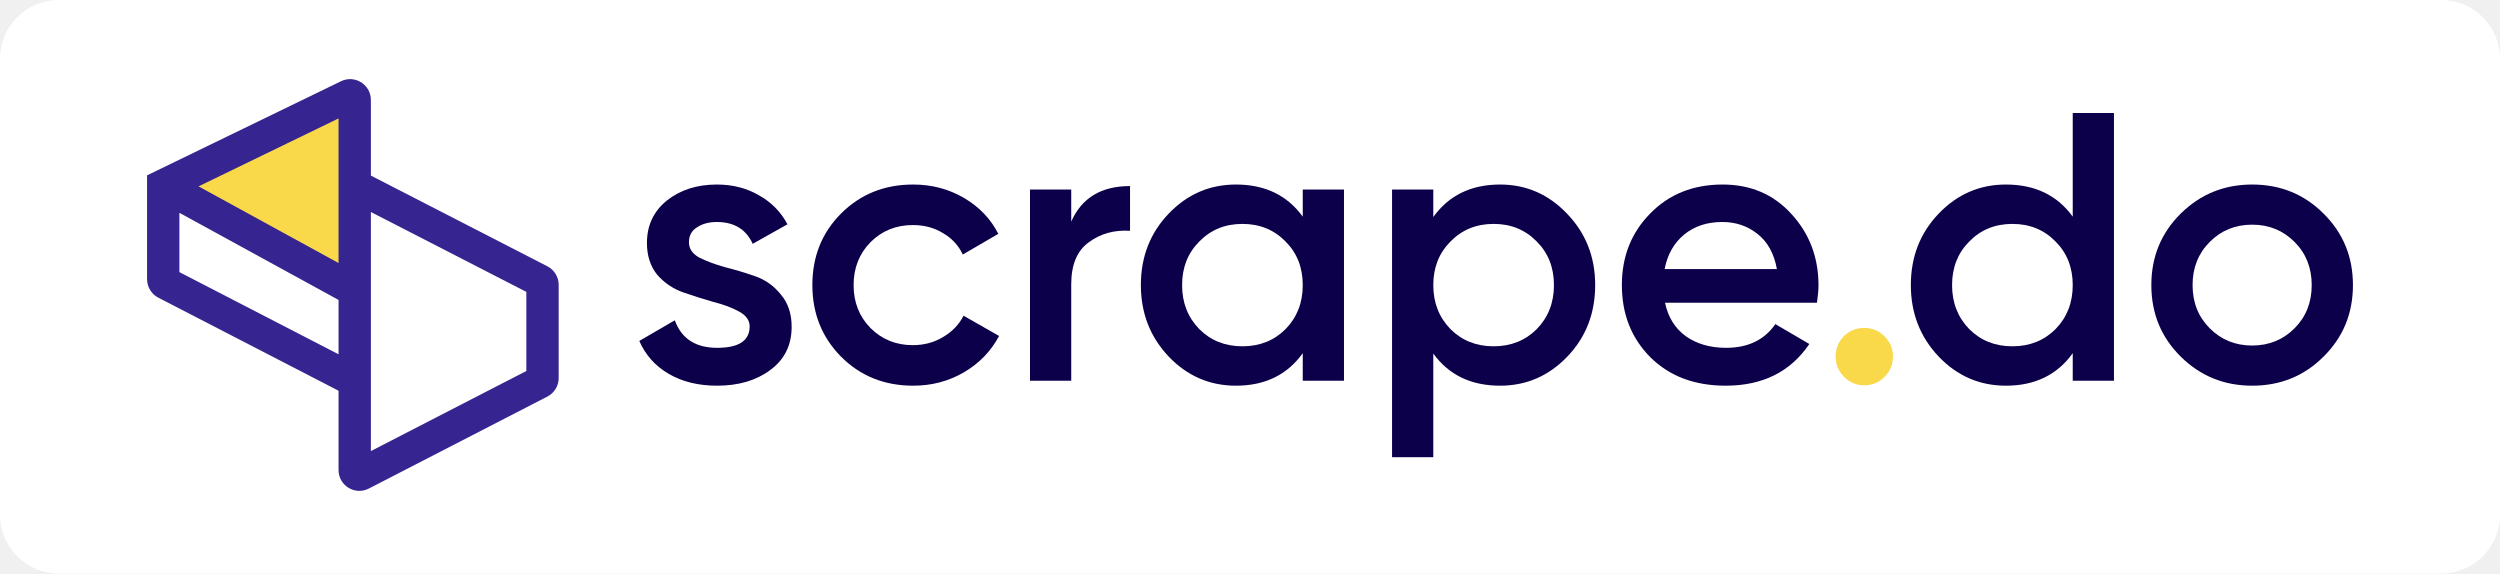
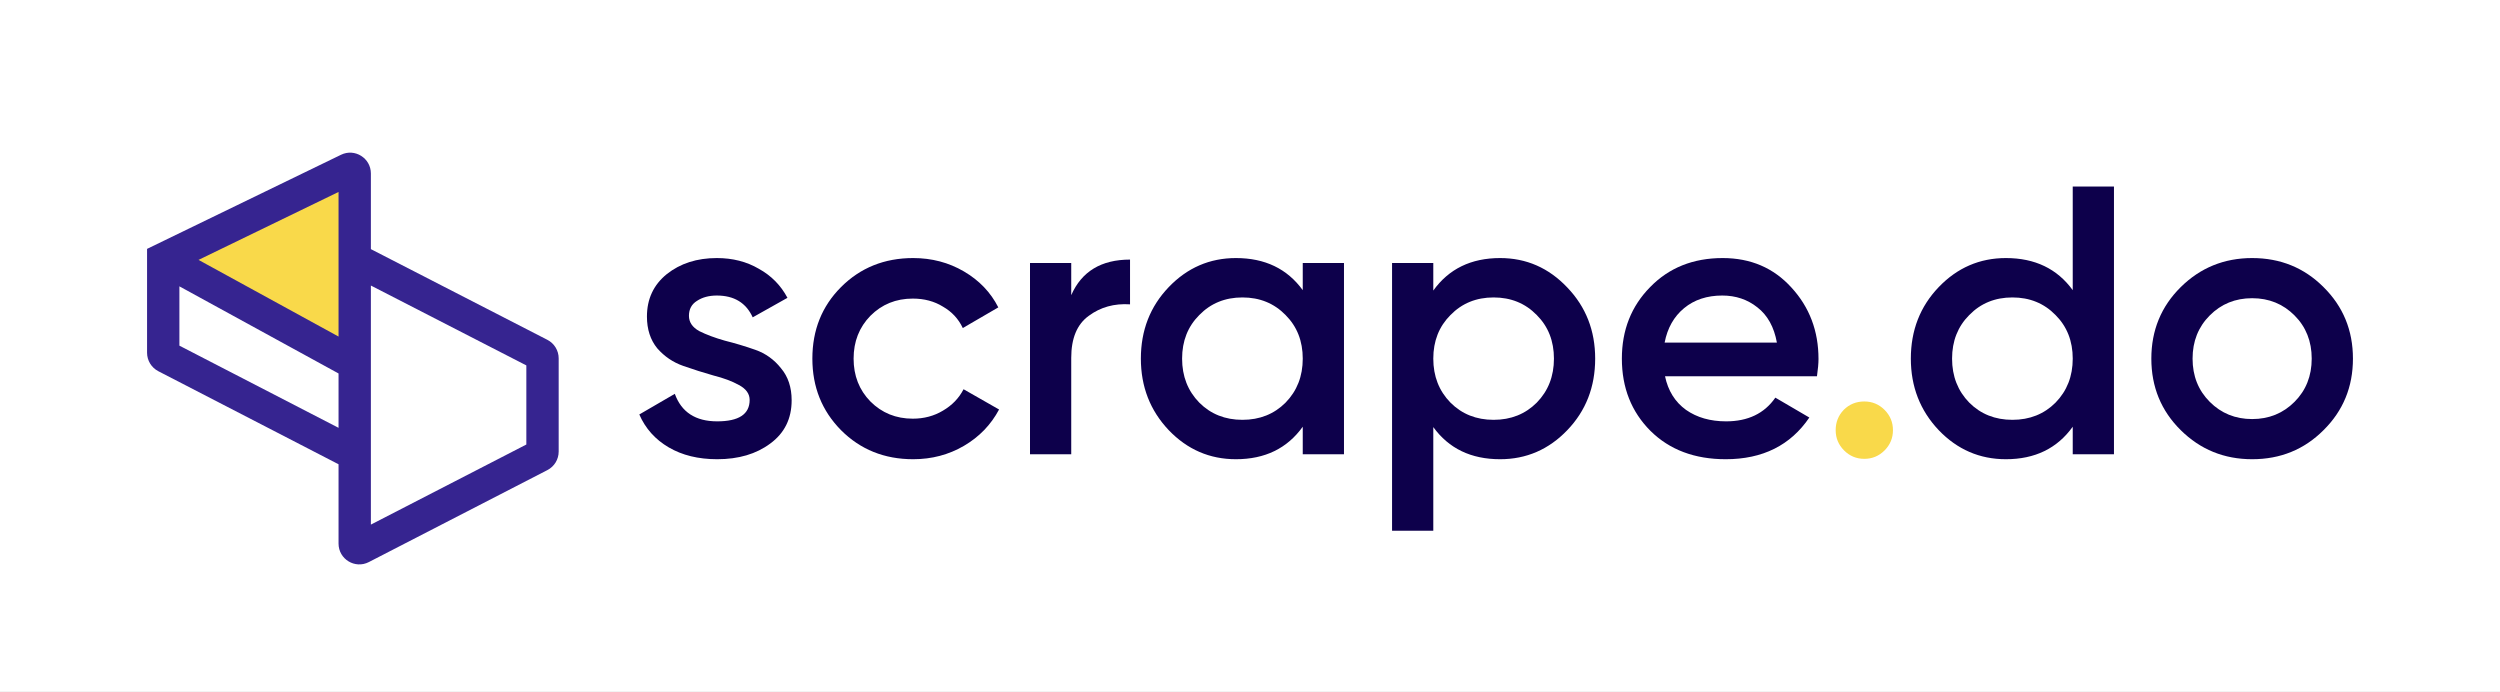
- <svg xmlns="http://www.w3.org/2000/svg" width="170" height="39" viewBox="0 0 170 39" fill="none">
-   <rect width="170" height="39" rx="4" fill="white" />
-   <g transform="translate(10, 5)">
+ <svg xmlns="http://www.w3.org/2000/svg" width="170" height="47" viewBox="0 0 170 47" fill="none">
+   <rect width="170" height="47" fill="#ffffff" />
+   <g transform="translate(10, 10)">
    <g clip-path="url(#clip0_18_7566)">
      <g clip-path="url(#clip1_18_7566)">
        <g clip-path="url(#clip2_18_7566)">
          <path d="M36.848 11.475C36.848 11.908 37.082 12.255 37.549 12.515C38.034 12.758 38.614 12.974 39.288 13.165C39.981 13.338 40.673 13.546 41.366 13.789C42.058 14.032 42.638 14.448 43.105 15.037C43.59 15.61 43.832 16.338 43.832 17.222C43.832 18.47 43.347 19.45 42.378 20.161C41.426 20.872 40.223 21.227 38.769 21.227C37.488 21.227 36.389 20.958 35.472 20.421C34.554 19.883 33.888 19.138 33.473 18.184L35.887 16.78C36.337 18.028 37.298 18.652 38.769 18.652C40.24 18.652 40.976 18.167 40.976 17.196C40.976 16.78 40.734 16.442 40.249 16.182C39.782 15.922 39.202 15.705 38.51 15.532C37.835 15.341 37.151 15.124 36.459 14.881C35.766 14.639 35.178 14.24 34.693 13.685C34.226 13.113 33.992 12.393 33.992 11.527C33.992 10.33 34.442 9.368 35.342 8.64C36.259 7.912 37.393 7.548 38.743 7.548C39.816 7.548 40.769 7.79 41.599 8.276C42.447 8.744 43.096 9.403 43.547 10.252L41.184 11.579C40.734 10.591 39.92 10.096 38.743 10.096C38.207 10.096 37.757 10.218 37.393 10.46C37.03 10.686 36.848 11.024 36.848 11.475Z" fill="#0D004B" />
          <path d="M52.095 21.227C50.139 21.227 48.504 20.568 47.188 19.25C45.89 17.933 45.241 16.312 45.241 14.387C45.241 12.445 45.89 10.825 47.188 9.524C48.504 8.207 50.139 7.548 52.095 7.548C53.359 7.548 54.51 7.851 55.548 8.458C56.587 9.065 57.366 9.88 57.885 10.902L55.47 12.307C55.176 11.683 54.726 11.197 54.12 10.851C53.532 10.486 52.848 10.304 52.069 10.304C50.927 10.304 49.966 10.694 49.187 11.475C48.426 12.255 48.045 13.226 48.045 14.387C48.045 15.549 48.426 16.52 49.187 17.3C49.966 18.08 50.927 18.47 52.069 18.47C52.831 18.47 53.514 18.288 54.12 17.924C54.743 17.56 55.211 17.075 55.522 16.468L57.937 17.846C57.383 18.886 56.587 19.71 55.548 20.317C54.51 20.924 53.359 21.227 52.095 21.227Z" fill="#0D004B" />
          <path d="M62.844 10.07C63.553 8.458 64.886 7.652 66.842 7.652V10.695C65.769 10.625 64.834 10.885 64.038 11.475C63.242 12.047 62.844 13 62.844 14.335V20.889H60.04V7.886H62.844V10.07Z" fill="#0D004B" />
          <path d="M78.587 7.886H81.391V20.889H78.587V19.016C77.531 20.49 76.017 21.227 74.043 21.227C72.261 21.227 70.737 20.568 69.474 19.25C68.21 17.916 67.579 16.294 67.579 14.387C67.579 12.463 68.21 10.842 69.474 9.524C70.737 8.207 72.261 7.548 74.043 7.548C76.017 7.548 77.531 8.276 78.587 9.732V7.886ZM71.551 17.378C72.33 18.158 73.308 18.548 74.485 18.548C75.662 18.548 76.64 18.158 77.419 17.378C78.198 16.581 78.587 15.584 78.587 14.387C78.587 13.191 78.198 12.203 77.419 11.423C76.64 10.625 75.662 10.226 74.485 10.226C73.308 10.226 72.33 10.625 71.551 11.423C70.772 12.203 70.383 13.191 70.383 14.387C70.383 15.584 70.772 16.581 71.551 17.378Z" fill="#0D004B" />
          <path d="M92.007 7.548C93.79 7.548 95.314 8.215 96.577 9.55C97.841 10.868 98.472 12.48 98.472 14.387C98.472 16.312 97.841 17.933 96.577 19.25C95.314 20.568 93.79 21.227 92.007 21.227C90.034 21.227 88.52 20.499 87.464 19.042V26.09H84.66V7.886H87.464V9.758C88.52 8.285 90.034 7.548 92.007 7.548ZM88.632 17.378C89.411 18.158 90.389 18.548 91.566 18.548C92.743 18.548 93.721 18.158 94.5 17.378C95.279 16.581 95.668 15.584 95.668 14.387C95.668 13.191 95.279 12.203 94.5 11.423C93.721 10.625 92.743 10.226 91.566 10.226C90.389 10.226 89.411 10.625 88.632 11.423C87.853 12.203 87.464 13.191 87.464 14.387C87.464 15.584 87.853 16.581 88.632 17.378Z" fill="#0D004B" />
          <path d="M103.221 15.584C103.428 16.572 103.904 17.335 104.649 17.872C105.393 18.392 106.302 18.652 107.375 18.652C108.863 18.652 109.98 18.115 110.724 17.04L113.035 18.392C111.754 20.282 109.859 21.227 107.349 21.227C105.237 21.227 103.532 20.585 102.234 19.302C100.936 18.002 100.287 16.364 100.287 14.387C100.287 12.445 100.927 10.825 102.208 9.524C103.489 8.207 105.133 7.548 107.141 7.548C109.045 7.548 110.603 8.215 111.815 9.55C113.044 10.885 113.658 12.506 113.658 14.413C113.658 14.708 113.623 15.098 113.554 15.584H103.221ZM103.195 13.295H110.828C110.638 12.238 110.196 11.44 109.504 10.902C108.829 10.365 108.033 10.096 107.115 10.096C106.077 10.096 105.211 10.382 104.519 10.954C103.826 11.527 103.385 12.307 103.195 13.295Z" fill="#0D004B" />
          <path d="M118.15 20.629C117.769 21.01 117.31 21.201 116.773 21.201C116.237 21.201 115.778 21.01 115.397 20.629C115.017 20.247 114.826 19.788 114.826 19.25C114.826 18.713 115.008 18.253 115.371 17.872C115.752 17.491 116.22 17.3 116.773 17.3C117.31 17.3 117.769 17.491 118.15 17.872C118.53 18.253 118.721 18.713 118.721 19.25C118.721 19.788 118.53 20.247 118.15 20.629Z" fill="#F9D94A" />
          <path d="M130.946 2.685H133.75V20.889H130.946V19.017C129.89 20.49 128.375 21.227 126.402 21.227C124.619 21.227 123.096 20.568 121.832 19.25C120.569 17.916 119.937 16.294 119.937 14.387C119.937 12.463 120.569 10.842 121.832 9.524C123.096 8.207 124.619 7.548 126.402 7.548C128.375 7.548 129.89 8.276 130.946 9.732V2.685ZM123.909 17.378C124.688 18.158 125.666 18.548 126.843 18.548C128.02 18.548 128.998 18.158 129.777 17.378C130.556 16.581 130.946 15.584 130.946 14.387C130.946 13.191 130.556 12.203 129.777 11.423C128.998 10.625 128.02 10.226 126.843 10.226C125.666 10.226 124.688 10.625 123.909 11.423C123.131 12.203 122.741 13.191 122.741 14.387C122.741 15.584 123.131 16.581 123.909 17.378Z" fill="#0D004B" />
          <path d="M143.146 21.227C141.242 21.227 139.623 20.568 138.29 19.25C136.957 17.933 136.291 16.312 136.291 14.387C136.291 12.463 136.957 10.842 138.29 9.524C139.623 8.207 141.242 7.548 143.146 7.548C145.067 7.548 146.685 8.207 148.001 9.524C149.334 10.842 150 12.463 150 14.387C150 16.312 149.334 17.933 148.001 19.25C146.685 20.568 145.067 21.227 143.146 21.227ZM140.264 17.326C141.042 18.106 142.003 18.496 143.146 18.496C144.288 18.496 145.249 18.106 146.027 17.326C146.806 16.546 147.196 15.566 147.196 14.387C147.196 13.208 146.806 12.229 146.027 11.449C145.249 10.668 144.288 10.278 143.146 10.278C142.003 10.278 141.042 10.668 140.264 11.449C139.485 12.229 139.095 13.208 139.095 14.387C139.095 15.566 139.485 16.546 140.264 17.326Z" fill="#0D004B" />
          <path d="M14.348 14.781L1.622 7.811L14.348 1.589V14.781Z" fill="#F9D94A" />
          <path fill-rule="evenodd" clip-rule="evenodd" d="M13.021 3.053L3.5 7.673L13.021 12.886V3.053ZM13.021 15.396L2.199 9.471V13.504L13.021 19.092V15.396ZM13.021 21.57L0.766 15.242C0.296 14.999 0 14.514 0 13.984V6.924L13.19 0.524C14.128 0.068 15.22 0.753 15.22 1.798V6.941L27.221 13.108C27.693 13.35 27.99 13.837 27.99 14.368V20.707C27.99 21.238 27.694 21.724 27.223 21.966L15.081 28.221C14.14 28.706 13.021 28.022 13.021 26.962V21.57ZM15.22 9.417V25.673L25.791 20.227V14.848L15.22 9.417Z" fill="#362490" />
        </g>
      </g>
    </g>
  </g>
  <defs>
    <clipPath id="clip0_18_7566">
      <rect width="150" height="28" fill="white" transform="translate(0 0.380127)" />
    </clipPath>
    <clipPath id="clip1_18_7566">
      <rect width="150" height="28" fill="white" transform="translate(0 0.380127)" />
    </clipPath>
    <clipPath id="clip2_18_7566">
      <rect width="150" height="28" fill="white" transform="translate(0 0.380127)" />
    </clipPath>
  </defs>
</svg>
